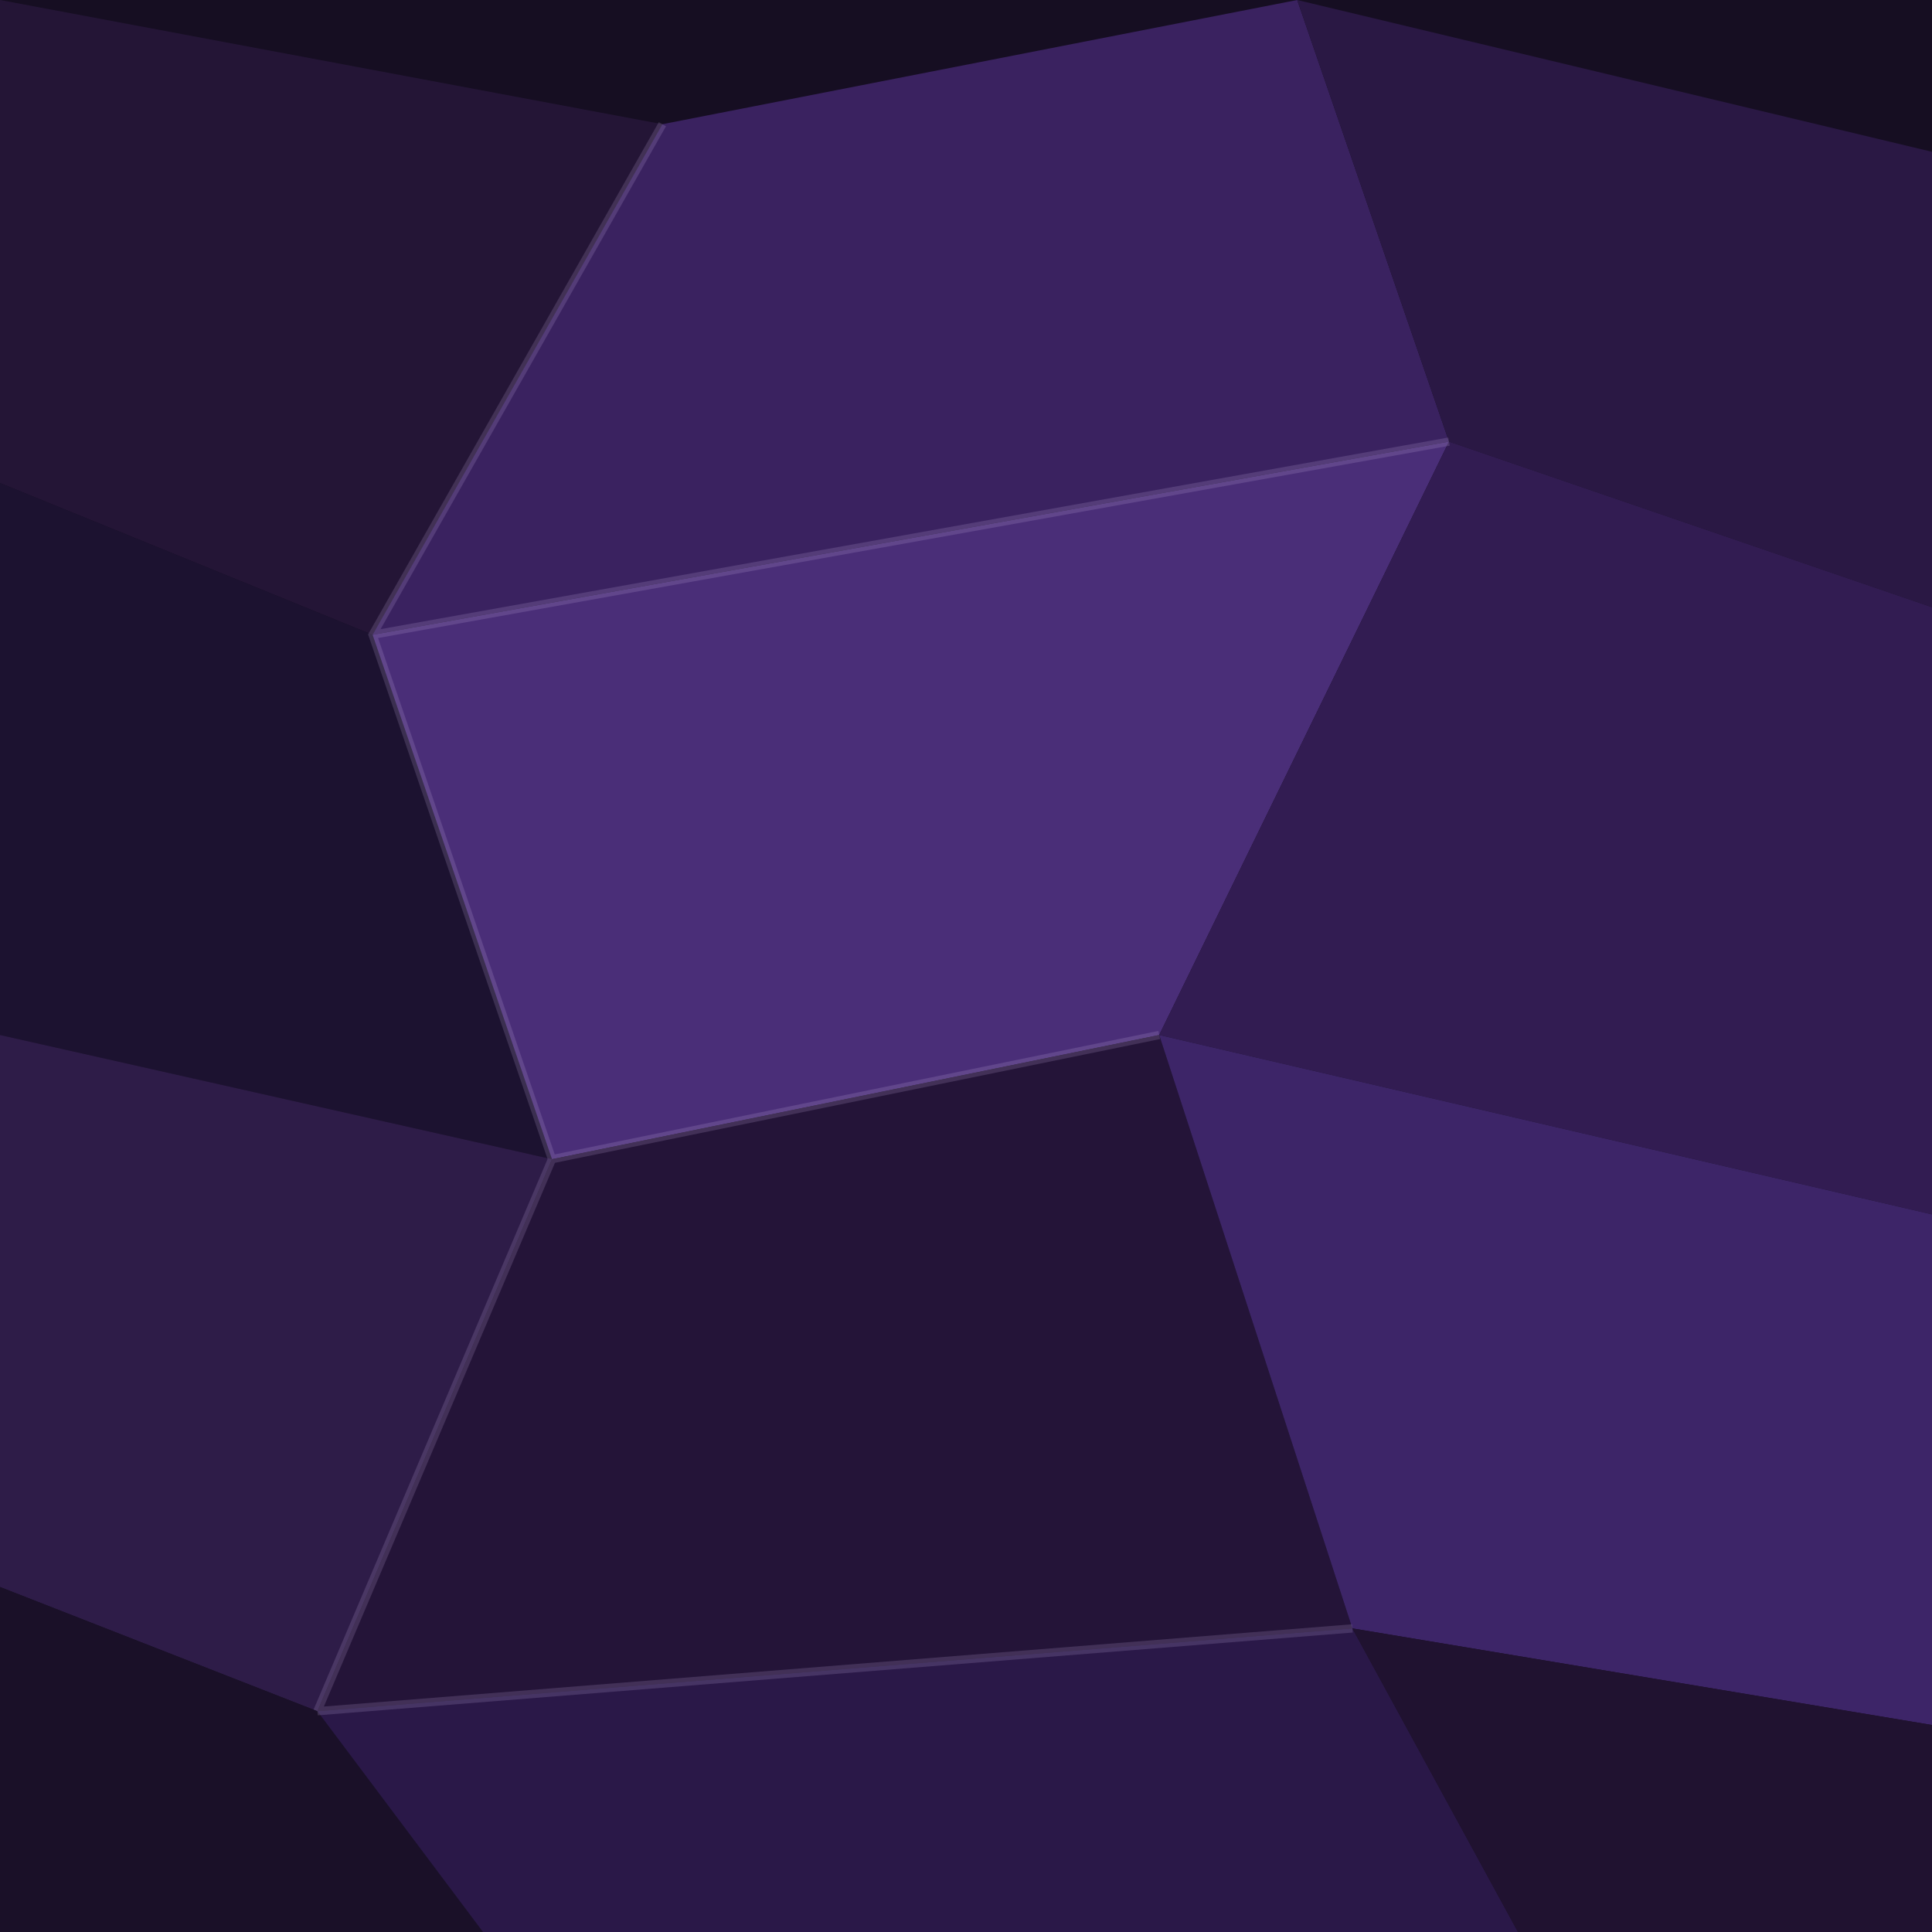
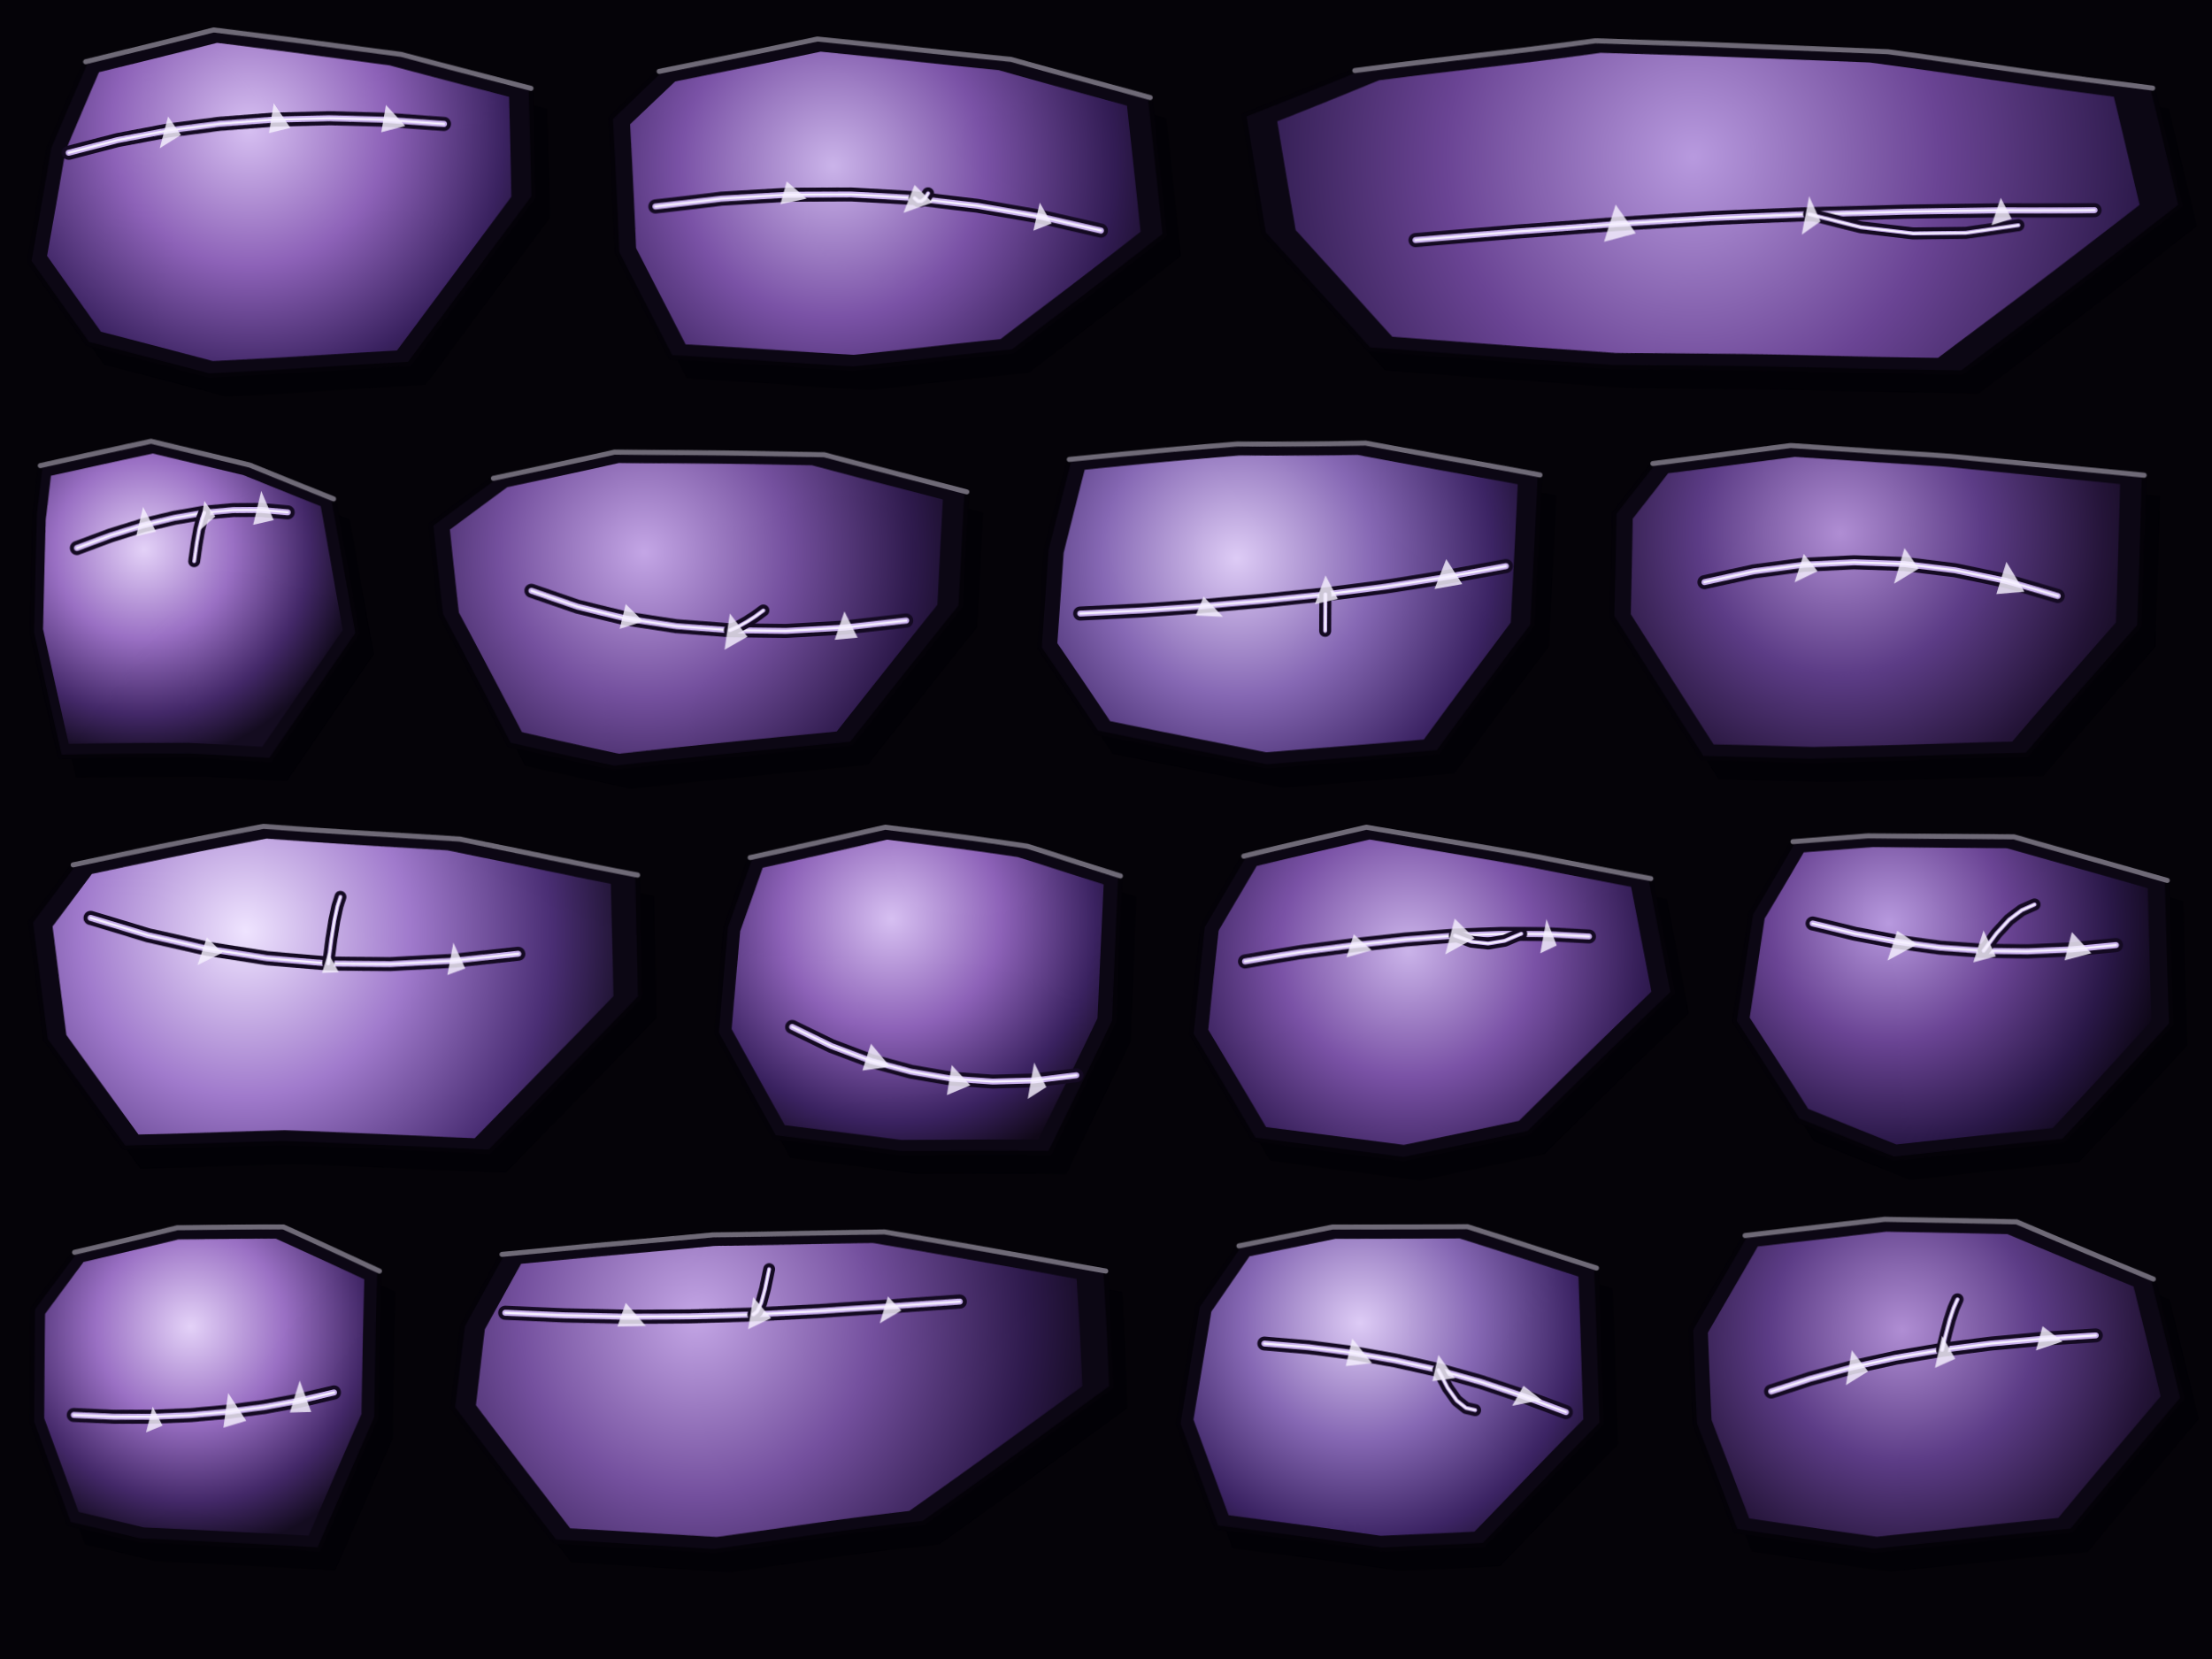
- <svg xmlns="http://www.w3.org/2000/svg" width="280" height="280" viewBox="0 0 280 280">
-   <rect width="280" height="280" fill="#160e22" />
-   <polygon points="0,0 96,18 54,92 0,70" fill="#241536" />
-   <polygon points="96,18 188,0 210,64 54,92" fill="#3a2260" />
-   <polygon points="188,0 280,22 280,88 210,64" fill="#2a1844" />
-   <polygon points="0,70 54,92 80,168 0,150" fill="#1c1230" />
-   <polygon points="54,92 210,64 168,150 80,168" fill="#4a2e78" />
-   <polygon points="210,64 280,88 280,176 168,150" fill="#321c52" />
-   <polygon points="0,150 80,168 46,248 0,230" fill="#2e1c48" />
-   <polygon points="80,168 168,150 196,236 46,248" fill="#241438" />
-   <polygon points="168,150 280,176 280,250 196,236" fill="#3d2568" />
-   <polygon points="0,230 46,248 70,280 0,280" fill="#1a1028" />
-   <polygon points="46,248 196,236 220,280 70,280" fill="#2a1848" />
-   <polygon points="196,236 280,250 280,280 220,280" fill="#201230" />
-   <path d="M54 92 L210 64 M80 168 L168 150 M46 248 L196 236 M96 18 L54 92 L80 168 L46 248" fill="none" stroke="#c9b6e8" stroke-opacity=".18" stroke-width="1.2" />
+ <svg xmlns="http://www.w3.org/2000/svg" width="960" height="720" viewBox="0 0 960 720">
+   <defs>
+     <filter id="hew" x="-2%" y="-2%" width="104%" height="104%">
+       <feTurbulence type="fractalNoise" baseFrequency="0.006" numOctaves="2" seed="4" result="n" />
+       <feDisplacementMap in="SourceGraphic" in2="n" scale="2.4" xChannelSelector="R" yChannelSelector="G" />
+     </filter>
+     <radialGradient id="s0" cx="108.4" cy="55.7" r="142.0" gradientUnits="userSpaceOnUse">
+       <stop offset="0%" stop-color="#d7c0f2" />
+       <stop offset="42%" stop-color="#8d62b8" />
+       <stop offset="78%" stop-color="#3a2260" />
+       <stop offset="100%" stop-color="#100818" />
+     </radialGradient>
+     <clipPath id="c0">
+       <polygon points="37.7,26.9 92.9,13.0 173.7,23.7 230.2,38.8 231.4,85.8 177.6,158.0 90.5,163.0 38.2,149.3 13.0,113.4 21.9,64.0" />
+     </clipPath>
+     <radialGradient id="s1" cx="361.0" cy="72.1" r="157.5" gradientUnits="userSpaceOnUse">
+       <stop offset="0%" stop-color="#cbb4ea" />
+       <stop offset="42%" stop-color="#7a52a6" />
+       <stop offset="78%" stop-color="#321c54" />
+       <stop offset="100%" stop-color="#0e0716" />
+     </radialGradient>
+     <clipPath id="c1">
+       <polygon points="286.2,31.4 354.4,16.9 438.3,25.3 499.3,42.6 505.9,101.9 439.4,152.9 370.0,160.0 291.3,155.3 267.7,109.8 264.9,51.8" />
+     </clipPath>
+     <radialGradient id="s2" cx="734.6" cy="68.3" r="254.8" gradientUnits="userSpaceOnUse">
+       <stop offset="0%" stop-color="#b89adf" />
+       <stop offset="42%" stop-color="#6a4494" />
+       <stop offset="78%" stop-color="#2a1848" />
+       <stop offset="100%" stop-color="#0c0614" />
+     </radialGradient>
+     <clipPath id="c2">
+       <polygon points="588.5,30.5 692.1,17.6 819.4,22.8 933.7,38.3 946.3,89.7 851.4,161.7 699.9,159.7 594.7,151.4 548.9,101.1 540.3,49.9" />
+     </clipPath>
+     <radialGradient id="s3" cx="62.3" cy="238.7" r="92.4" gradientUnits="userSpaceOnUse">
+       <stop offset="0%" stop-color="#e4d2f8" />
+       <stop offset="42%" stop-color="#9a70c4" />
+       <stop offset="78%" stop-color="#432868" />
+       <stop offset="100%" stop-color="#140c20" />
+     </radialGradient>
+     <clipPath id="c3">
+       <polygon points="17.3,202.4 65.2,191.7 108.0,201.8 144.6,216.4 155.3,275.1 117.6,330.1 82.6,328.5 25.9,328.9 13.7,274.4 14.9,223.1" />
+     </clipPath>
+     <radialGradient id="s4" cx="279.8" cy="239.5" r="150.0" gradientUnits="userSpaceOnUse">
+       <stop offset="0%" stop-color="#c4a6e6" />
+       <stop offset="42%" stop-color="#74509e" />
+       <stop offset="78%" stop-color="#2e1a4c" />
+       <stop offset="100%" stop-color="#0c0614" />
+     </radialGradient>
+     <clipPath id="c4">
+       <polygon points="214.2,207.4 266.9,195.9 357.6,197.1 419.4,213.5 416.8,263.3 369.4,322.9 266.7,333.0 220.8,322.8 191.4,266.8 187.1,227.6" />
+     </clipPath>
+     <radialGradient id="s5" cx="537.3" cy="242.5" r="142.0" gradientUnits="userSpaceOnUse">
+       <stop offset="0%" stop-color="#deccf6" />
+       <stop offset="42%" stop-color="#8668b4" />
+       <stop offset="78%" stop-color="#3c2464" />
+       <stop offset="100%" stop-color="#120a1c" />
+     </radialGradient>
+     <clipPath id="c5">
+       <polygon points="463.9,199.5 537.3,192.5 593.2,191.8 668.2,206.4 665.4,271.4 624.5,326.7 550.3,333.0 475.6,318.2 450.7,281.3 453.8,238.6" />
+     </clipPath>
+     <radialGradient id="s6" cx="798.5" cy="231.6" r="146.9" gradientUnits="userSpaceOnUse">
+       <stop offset="0%" stop-color="#b08ed4" />
+       <stop offset="42%" stop-color="#5c3c86" />
+       <stop offset="78%" stop-color="#241438" />
+       <stop offset="100%" stop-color="#0a0612" />
+     </radialGradient>
+     <clipPath id="c6">
+       <polygon points="716.9,201.5 776.9,193.7 846.4,198.2 930.4,206.0 928.9,271.3 880.1,328.0 785.0,330.1 738.4,328.7 699.3,267.7 700.1,222.9" />
+     </clipPath>
+     <radialGradient id="s7" cx="106.1" cy="404.4" r="171.1" gradientUnits="userSpaceOnUse">
+       <stop offset="0%" stop-color="#efe4ff" />
+       <stop offset="42%" stop-color="#a07acc" />
+       <stop offset="78%" stop-color="#4a2e74" />
+       <stop offset="100%" stop-color="#160e24" />
+     </radialGradient>
+     <clipPath id="c7">
+       <polygon points="31.4,376.1 114.1,359.0 199.6,363.9 276.9,379.2 277.7,432.1 212.6,499.5 122.8,496.5 53.4,498.2 19.7,451.6 13.1,400.7" />
+     </clipPath>
+     <radialGradient id="s8" cx="386.7" cy="398.6" r="114.1" gradientUnits="userSpaceOnUse">
+       <stop offset="0%" stop-color="#d7c0f2" />
+       <stop offset="42%" stop-color="#8d62b8" />
+       <stop offset="78%" stop-color="#3a2260" />
+       <stop offset="100%" stop-color="#100818" />
+     </radialGradient>
+     <clipPath id="c8">
+       <polygon points="325.4,371.9 383.7,359.0 445.3,367.3 486.4,379.6 483.6,442.9 456.0,500.8 391.1,500.9 336.1,493.6 311.0,447.7 314.9,401.7" />
+     </clipPath>
+     <radialGradient id="s9" cx="610.7" cy="412.3" r="132.1" gradientUnits="userSpaceOnUse">
+       <stop offset="0%" stop-color="#cbb4ea" />
+       <stop offset="42%" stop-color="#7a52a6" />
+       <stop offset="78%" stop-color="#321c54" />
+       <stop offset="100%" stop-color="#0e0716" />
+     </radialGradient>
+     <clipPath id="c9">
+       <polygon points="540.3,371.4 593.1,359.0 667.4,371.7 716.0,380.7 726.0,430.6 663.3,491.9 609.0,503.0 543.9,494.7 517.0,448.7 522.3,401.7" />
+     </clipPath>
+     <radialGradient id="s10" cx="819.6" cy="400.5" r="123.4" gradientUnits="userSpaceOnUse">
+       <stop offset="0%" stop-color="#b89adf" />
+       <stop offset="42%" stop-color="#6a4494" />
+       <stop offset="78%" stop-color="#2a1848" />
+       <stop offset="100%" stop-color="#0c0614" />
+     </radialGradient>
+     <clipPath id="c10">
+       <polygon points="777.4,365.0 810.2,362.6 874.3,363.3 940.3,382.1 942.3,444.4 895.0,494.9 822.0,503.0 780.6,486.5 752.7,443.3 759.3,396.3" />
+     </clipPath>
+     <radialGradient id="s11" cx="82.5" cy="575.9" r="98.0" gradientUnits="userSpaceOnUse">
+       <stop offset="0%" stop-color="#e4d2f8" />
+       <stop offset="42%" stop-color="#9a70c4" />
+       <stop offset="78%" stop-color="#432868" />
+       <stop offset="100%" stop-color="#140c20" />
+     </radialGradient>
+     <clipPath id="c11">
+       <polygon points="32.0,543.4 76.5,533.0 122.8,532.9 164.8,551.8 164.1,614.9 138.1,672.9 60.4,669.1 29.7,661.5 13.5,616.9 14.0,567.8" />
+     </clipPath>
+     <radialGradient id="s12" cx="302.4" cy="571.8" r="183.5" gradientUnits="userSpaceOnUse">
+       <stop offset="0%" stop-color="#c4a6e6" />
+       <stop offset="42%" stop-color="#74509e" />
+       <stop offset="78%" stop-color="#2e1a4c" />
+       <stop offset="100%" stop-color="#0c0614" />
+     </radialGradient>
+     <clipPath id="c12">
+       <polygon points="218.1,544.4 309.2,535.9 384.3,535.2 479.5,551.6 481.8,602.2 400.8,661.3 309.8,673.0 240.8,668.6 197.1,610.6 201.3,575.3" />
+     </clipPath>
+     <radialGradient id="s13" cx="590.1" cy="574.1" r="121.5" gradientUnits="userSpaceOnUse">
+       <stop offset="0%" stop-color="#deccf6" />
+       <stop offset="42%" stop-color="#8668b4" />
+       <stop offset="78%" stop-color="#3c2464" />
+       <stop offset="100%" stop-color="#120a1c" />
+     </radialGradient>
+     <clipPath id="c13">
+       <polygon points="537.4,540.5 578.0,532.2 637.0,532.1 693.4,550.0 695.9,617.6 643.8,670.7 599.6,673.0 527.8,663.0 511.0,618.0 519.4,566.7" />
+     </clipPath>
+     <radialGradient id="s14" cx="826.1" cy="576.7" r="137.6" gradientUnits="userSpaceOnUse">
+       <stop offset="0%" stop-color="#b08ed4" />
+       <stop offset="42%" stop-color="#5c3c86" />
+       <stop offset="78%" stop-color="#241438" />
+       <stop offset="100%" stop-color="#0a0612" />
+     </radialGradient>
+     <clipPath id="c14">
+       <polygon points="758.0,536.1 818.3,529.0 874.9,530.0 934.3,554.8 947.0,607.0 898.8,664.7 813.5,673.0 753.5,664.0 736.2,617.5 734.6,576.7" />
+     </clipPath>
+   </defs>
+   <rect width="960" height="720" fill="#050308" />
+   <g filter="url(#hew)">
+     <polygon points="44.7,35.9 99.9,22.0 180.7,32.7 237.2,47.8 238.4,94.8 184.6,167.0 97.5,172.0 45.2,158.3 20.0,122.4 28.9,73.0" fill="#020106" />
+     <polygon points="293.2,40.4 361.4,25.9 445.3,34.3 506.3,51.6 512.9,110.9 446.4,161.9 377.0,169.0 298.3,164.3 274.7,118.8 271.9,60.8" fill="#020106" />
+     <polygon points="595.5,39.5 699.1,26.6 826.4,31.8 940.7,47.3 953.3,98.7 858.4,170.7 706.9,168.7 601.7,160.4 555.9,110.1 547.3,58.9" fill="#020106" />
+     <polygon points="24.3,211.4 72.2,200.7 115.0,210.8 151.6,225.4 162.3,284.1 124.6,339.1 89.6,337.5 32.9,337.9 20.7,283.4 21.9,232.1" fill="#020106" />
+     <polygon points="221.2,216.4 273.9,204.9 364.6,206.1 426.4,222.5 423.8,272.3 376.4,331.9 273.7,342.0 227.8,331.8 198.4,275.8 194.1,236.6" fill="#020106" />
+     <polygon points="470.9,208.5 544.3,201.5 600.2,200.8 675.2,215.4 672.4,280.4 631.5,335.7 557.3,342.0 482.6,327.2 457.7,290.3 460.8,247.6" fill="#020106" />
+     <polygon points="723.9,210.5 783.9,202.7 853.4,207.2 937.4,215.0 935.9,280.3 887.1,337.0 792.0,339.1 745.4,337.7 706.3,276.7 707.1,231.9" fill="#020106" />
+     <polygon points="38.4,385.1 121.1,368.0 206.6,372.9 283.9,388.2 284.7,441.1 219.6,508.5 129.8,505.5 60.4,507.2 26.7,460.6 20.1,409.7" fill="#020106" />
+     <polygon points="332.4,380.9 390.7,368.0 452.3,376.3 493.4,388.6 490.6,451.9 463.0,509.8 398.1,509.9 343.1,502.6 318.0,456.7 321.9,410.7" fill="#020106" />
+     <polygon points="547.3,380.4 600.1,368.0 674.4,380.7 723.0,389.7 733.0,439.6 670.3,500.9 616.0,512.0 550.9,503.7 524.0,457.7 529.3,410.7" fill="#020106" />
+     <polygon points="784.4,374.0 817.2,371.6 881.3,372.3 947.3,391.1 949.3,453.4 902.0,503.9 829.0,512.0 787.6,495.5 759.7,452.3 766.3,405.3" fill="#020106" />
+     <polygon points="39.0,552.4 83.5,542.0 129.8,541.9 171.8,560.8 171.1,623.9 145.1,681.9 67.4,678.1 36.7,670.5 20.5,625.9 21.0,576.8" fill="#020106" />
+     <polygon points="225.1,553.4 316.2,544.9 391.3,544.2 486.5,560.6 488.8,611.2 407.8,670.3 316.8,682.0 247.8,677.6 204.1,619.6 208.3,584.3" fill="#020106" />
+     <polygon points="544.4,549.5 585.0,541.2 644.0,541.1 700.4,559.0 702.9,626.6 650.8,679.7 606.6,682.0 534.8,672.0 518.0,627.0 526.4,575.7" fill="#020106" />
+     <polygon points="765.0,545.1 825.3,538.0 881.9,539.0 941.3,563.8 954.0,616.0 905.8,673.7 820.5,682.0 760.5,673.0 743.2,626.5 741.6,585.7" fill="#020106" />
+     <polygon points="37.7,26.9 92.9,13.0 173.7,23.7 230.2,38.8 231.4,85.8 177.6,158.0 90.5,163.0 38.2,149.3 13.0,113.4 21.9,64.0" fill="#0c0714" stroke="#040208" stroke-width="2" stroke-linejoin="round" />
+     <polygon points="43.5,31.4 94.4,18.6 168.7,28.5 220.6,42.4 221.7,85.6 172.3,152.1 92.2,156.6 44.0,144.0 20.8,111.0 29.0,65.5" fill="url(#s0)" />
+     <polyline points="37.7,26.9 92.9,13.0 173.7,23.7 230.2,38.8" fill="none" stroke="#f3e9ff" stroke-opacity="0.45" stroke-width="2.2" stroke-linecap="round" />
+     <polygon points="286.2,31.4 354.4,16.9 438.3,25.3 499.3,42.6 505.9,101.9 439.4,152.9 370.0,160.0 291.3,155.3 267.7,109.8 264.9,51.8" fill="#0c0714" stroke="#040208" stroke-width="2" stroke-linejoin="round" />
+     <polygon points="293.1,35.7 355.8,22.4 433.0,30.0 489.1,46.0 495.2,100.5 434.0,147.5 370.1,154.0 297.7,149.7 276.0,107.8 273.4,54.4" fill="url(#s1)" />
+     <polyline points="286.2,31.4 354.4,16.9 438.3,25.3 499.3,42.6" fill="none" stroke="#f3e9ff" stroke-opacity="0.45" stroke-width="2.2" stroke-linecap="round" />
+     <polygon points="588.5,30.5 692.1,17.6 819.4,22.8 933.7,38.3 946.3,89.7 851.4,161.7 699.9,159.7 594.7,151.4 548.9,101.1 540.3,49.9" fill="#0c0714" stroke="#040208" stroke-width="2" stroke-linejoin="round" />
+     <polygon points="599.1,34.7 694.4,22.8 811.6,27.5 916.7,41.9 928.3,89.1 841.1,155.3 701.6,153.5 604.8,145.9 562.8,99.6 554.8,52.5" fill="url(#s2)" />
+     <polyline points="588.5,30.5 692.1,17.6 819.4,22.8 933.7,38.3" fill="none" stroke="#f3e9ff" stroke-opacity="0.45" stroke-width="2.2" stroke-linecap="round" />
+     <polygon points="17.3,202.4 65.2,191.7 108.0,201.8 144.6,216.4 155.3,275.1 117.6,330.1 82.6,328.5 25.9,328.9 13.7,274.4 14.9,223.1" fill="#0c0714" stroke="#040208" stroke-width="2" stroke-linejoin="round" />
+     <polygon points="21.9,206.8 65.9,197.0 105.3,206.2 139.0,219.6 148.8,273.6 114.1,324.3 82.0,322.8 29.8,323.2 18.6,273.0 19.7,225.8" fill="url(#s3)" />
+     <polyline points="17.3,202.4 65.2,191.7 108.0,201.8 144.6,216.4" fill="none" stroke="#f3e9ff" stroke-opacity="0.45" stroke-width="2.2" stroke-linecap="round" />
+     <polygon points="214.2,207.4 266.9,195.9 357.6,197.1 419.4,213.5 416.8,263.3 369.4,322.9 266.7,333.0 220.8,322.8 191.4,266.8 187.1,227.6" fill="#0c0714" stroke="#040208" stroke-width="2" stroke-linejoin="round" />
+     <polygon points="220.3,211.2 268.8,200.6 352.3,201.7 409.1,216.8 406.7,262.7 363.1,317.5 268.7,326.8 226.4,317.3 199.3,265.9 195.4,229.8" fill="url(#s4)" />
+     <polyline points="214.2,207.4 266.9,195.9 357.6,197.1 419.4,213.5" fill="none" stroke="#f3e9ff" stroke-opacity="0.45" stroke-width="2.2" stroke-linecap="round" />
+     <polygon points="463.9,199.5 537.3,192.5 593.2,191.8 668.2,206.4 665.4,271.4 624.5,326.7 550.3,333.0 475.6,318.2 450.7,281.3 453.8,238.6" fill="#0c0714" stroke="#040208" stroke-width="2" stroke-linejoin="round" />
+     <polygon points="470.6,204.0 538.2,197.5 589.6,196.9 658.6,210.4 656.0,270.2 618.4,321.1 550.1,326.8 481.5,313.2 458.5,279.2 461.4,240.0" fill="url(#s5)" />
+     <polyline points="463.9,199.5 537.3,192.5 593.2,191.8 668.2,206.4" fill="none" stroke="#f3e9ff" stroke-opacity="0.45" stroke-width="2.2" stroke-linecap="round" />
+     <polygon points="716.9,201.5 776.9,193.7 846.4,198.2 930.4,206.0 928.9,271.3 880.1,328.0 785.0,330.1 738.4,328.7 699.3,267.7 700.1,222.9" fill="#0c0714" stroke="#040208" stroke-width="2" stroke-linejoin="round" />
+     <polygon points="723.5,205.7 778.8,198.6 842.7,202.7 919.9,209.9 918.6,270.0 873.7,322.2 786.2,324.0 743.4,322.8 707.4,266.7 708.1,225.4" fill="url(#s6)" />
+     <polyline points="716.9,201.5 776.9,193.7 846.4,198.2 930.4,206.0" fill="none" stroke="#f3e9ff" stroke-opacity="0.45" stroke-width="2.2" stroke-linecap="round" />
+     <polygon points="31.4,376.1 114.1,359.0 199.6,363.9 276.9,379.2 277.7,432.1 212.6,499.5 122.8,496.5 53.4,498.2 19.7,451.6 13.1,400.7" fill="#0c0714" stroke="#040208" stroke-width="2" stroke-linejoin="round" />
+     <polygon points="39.5,380.1 115.5,364.3 194.2,368.8 265.3,382.9 266.0,431.6 206.1,493.6 123.5,490.8 59.7,492.4 28.7,449.5 22.6,402.7" fill="url(#s7)" />
+     <polyline points="31.4,376.1 114.1,359.0 199.6,363.9 276.9,379.2" fill="none" stroke="#f3e9ff" stroke-opacity="0.45" stroke-width="2.2" stroke-linecap="round" />
+     <polygon points="325.4,371.9 383.7,359.0 445.3,367.3 486.4,379.6 483.6,442.9 456.0,500.8 391.1,500.9 336.1,493.6 311.0,447.7 314.9,401.7" fill="#0c0714" stroke="#040208" stroke-width="2" stroke-linejoin="round" />
+     <polygon points="330.8,376.3 384.5,364.4 441.1,372.0 479.0,383.3 476.3,441.6 450.9,494.9 391.3,495.0 340.7,488.3 317.6,446.0 321.2,403.7" fill="url(#s8)" />
+     <polyline points="325.4,371.9 383.7,359.0 445.3,367.3 486.4,379.6" fill="none" stroke="#f3e9ff" stroke-opacity="0.45" stroke-width="2.2" stroke-linecap="round" />
+     <polygon points="540.3,371.4 593.1,359.0 667.4,371.7 716.0,380.7 726.0,430.6 663.3,491.9 609.0,503.0 543.9,494.7 517.0,448.7 522.3,401.7" fill="#0c0714" stroke="#040208" stroke-width="2" stroke-linejoin="round" />
+     <polygon points="545.9,375.7 594.5,364.3 662.8,376.0 707.5,384.3 716.7,430.1 659.0,486.6 609.1,496.8 549.2,489.2 524.4,446.8 529.3,403.6" fill="url(#s9)" />
+     <polyline points="540.3,371.4 593.1,359.0 667.4,371.7 716.0,380.7" fill="none" stroke="#f3e9ff" stroke-opacity="0.45" stroke-width="2.2" stroke-linecap="round" />
+     <polygon points="777.4,365.0 810.2,362.6 874.3,363.3 940.3,382.1 942.3,444.4 895.0,494.9 822.0,503.0 780.6,486.5 752.7,443.3 759.3,396.3" fill="#0c0714" stroke="#040208" stroke-width="2" stroke-linejoin="round" />
+     <polygon points="782.1,369.7 812.3,367.5 871.2,368.2 931.9,385.5 933.7,442.7 890.3,489.3 823.1,496.7 785.0,481.5 759.3,441.7 765.3,398.5" fill="url(#s10)" />
+     <polyline points="777.4,365.0 810.2,362.6 874.3,363.3 940.3,382.1" fill="none" stroke="#f3e9ff" stroke-opacity="0.45" stroke-width="2.2" stroke-linecap="round" />
+     <polygon points="32.0,543.4 76.5,533.0 122.8,532.9 164.8,551.8 164.1,614.9 138.1,672.9 60.4,669.1 29.7,661.5 13.5,616.9 14.0,567.8" fill="#0c0714" stroke="#040208" stroke-width="2" stroke-linejoin="round" />
+     <polygon points="35.9,547.6 76.9,538.1 119.5,538.0 158.2,555.4 157.5,613.4 133.6,666.8 62.1,663.3 33.9,656.3 18.9,615.2 19.4,570.1" fill="url(#s11)" />
+     <polyline points="32.0,543.4 76.5,533.0 122.8,532.9 164.8,551.8" fill="none" stroke="#f3e9ff" stroke-opacity="0.45" stroke-width="2.2" stroke-linecap="round" />
+     <polygon points="218.1,544.4 309.2,535.9 384.3,535.2 479.5,551.6 481.8,602.2 400.8,661.3 309.8,673.0 240.8,668.6 197.1,610.6 201.3,575.3" fill="#0c0714" stroke="#040208" stroke-width="2" stroke-linejoin="round" />
+     <polygon points="226.4,548.5 310.2,540.7 379.3,540.0 466.9,555.1 469.1,601.7 394.6,656.1 310.8,666.8 247.4,662.8 207.1,609.4 210.9,576.9" fill="url(#s12)" />
+     <polyline points="218.1,544.4 309.2,535.9 384.3,535.2 479.5,551.6" fill="none" stroke="#f3e9ff" stroke-opacity="0.45" stroke-width="2.2" stroke-linecap="round" />
+     <polygon points="537.4,540.5 578.0,532.2 637.0,532.1 693.4,550.0 695.9,617.6 643.8,670.7 599.6,673.0 527.8,663.0 511.0,618.0 519.4,566.7" fill="#0c0714" stroke="#040208" stroke-width="2" stroke-linejoin="round" />
+     <polygon points="542.0,545.0 579.3,537.3 633.6,537.2 685.5,553.7 687.8,615.9 639.8,664.8 599.2,666.9 533.1,657.7 517.7,616.2 525.4,569.1" fill="url(#s13)" />
+     <polyline points="537.4,540.5 578.0,532.2 637.0,532.1 693.4,550.0" fill="none" stroke="#f3e9ff" stroke-opacity="0.45" stroke-width="2.2" stroke-linecap="round" />
+     <polygon points="758.0,536.1 818.3,529.0 874.9,530.0 934.3,554.8 947.0,607.0 898.8,664.7 813.5,673.0 753.5,664.0 736.2,617.5 734.6,576.7" fill="#0c0714" stroke="#040208" stroke-width="2" stroke-linejoin="round" />
+     <polygon points="763.5,540.8 819.0,534.3 871.0,535.3 925.7,558.0 937.4,606.1 893.0,659.1 814.6,666.8 759.4,658.5 743.5,615.7 742.0,578.1" fill="url(#s14)" />
+     <polyline points="758.0,536.1 818.3,529.0 874.9,530.0 934.3,554.8" fill="none" stroke="#f3e9ff" stroke-opacity="0.45" stroke-width="2.2" stroke-linecap="round" />
+     <g clip-path="url(#c0)">
+       <polyline points="30.4,66.3 51.5,60.8 73.3,56.6 95.7,53.6 118.8,51.9 142.7,51.4 167.1,52.1 192.3,54.0" fill="none" stroke="#140a22" stroke-width="6.1" stroke-linecap="round" stroke-linejoin="round" />
+       <polyline points="30.4,66.3 51.5,60.8 73.3,56.6 95.7,53.6 118.8,51.9 142.7,51.4 167.1,52.1 192.3,54.0" fill="none" stroke="#c9b0ee" stroke-width="2.6" stroke-linecap="round" stroke-linejoin="round" />
+       <polyline points="30.4,66.3 51.5,60.8 73.3,56.6 95.7,53.6 118.8,51.9 142.7,51.4 167.1,52.1 192.3,54.0" fill="none" stroke="#f8f3ff" stroke-width="0.9" stroke-linecap="round" stroke-linejoin="round" />
+     </g>
+     <polygon points="73.3,50.5 78.9,58.5 69.7,64.3" fill="#f7f2ff" opacity="0.82" clip-path="url(#c0)" />
+     <polygon points="118.8,44.8 126.0,55.5 116.8,57.7" fill="#f7f2ff" opacity="0.82" clip-path="url(#c0)" />
+     <polygon points="167.1,45.7 175.5,54.8 165.1,57.5" fill="#f7f2ff" opacity="0.82" clip-path="url(#c0)" />
+     <g clip-path="url(#c1)">
+       <polyline points="284.3,89.8 312.7,86.5 340.9,84.9 368.8,84.8 396.4,86.2 423.8,89.3 450.9,93.9 477.8,100.0" fill="none" stroke="#140a22" stroke-width="6.1" stroke-linecap="round" stroke-linejoin="round" />
+       <polyline points="284.3,89.8 312.7,86.5 340.9,84.9 368.8,84.8 396.4,86.2 423.8,89.3 450.9,93.9 477.8,100.0" fill="none" stroke="#c9b0ee" stroke-width="2.6" stroke-linecap="round" stroke-linejoin="round" />
+       <polyline points="284.3,89.8 312.7,86.5 340.9,84.9 368.8,84.8 396.4,86.2 423.8,89.3 450.9,93.9 477.8,100.0" fill="none" stroke="#f8f3ff" stroke-width="0.9" stroke-linecap="round" stroke-linejoin="round" />
+     </g>
+     <g clip-path="url(#c1)">
+       <polyline points="396.4,86.2 397.9,87.5 399.3,87.5 400.8,86.4 402.3,84.0" fill="none" stroke="#140a22" stroke-width="5.2" stroke-linecap="round" stroke-linejoin="round" />
+       <polyline points="396.4,86.2 397.9,87.5 399.3,87.5 400.8,86.4 402.3,84.0" fill="none" stroke="#c9b0ee" stroke-width="1.7" stroke-linecap="round" stroke-linejoin="round" />
+       <polyline points="396.4,86.2 397.9,87.5 399.3,87.5 400.8,86.4 402.3,84.0" fill="none" stroke="#f8f3ff" stroke-width="0.8" stroke-linecap="round" stroke-linejoin="round" />
+     </g>
+     <polygon points="340.9,79.1 349.4,86.6 338.1,89.0" fill="#f7f2ff" opacity="0.82" clip-path="url(#c1)" />
+     <polygon points="396.4,80.4 404.2,88.0 391.5,92.7" fill="#f7f2ff" opacity="0.82" clip-path="url(#c1)" />
+     <polygon points="450.9,87.8 456.1,96.9 448.1,100.1" fill="#f7f2ff" opacity="0.82" clip-path="url(#c1)" />
+     <g clip-path="url(#c2)">
+       <polyline points="615.0,104.1 658.2,100.5 700.9,97.4 743.3,95.0 785.3,93.2 826.8,91.9 868.0,91.2 908.7,91.2" fill="none" stroke="#140a22" stroke-width="6.1" stroke-linecap="round" stroke-linejoin="round" />
+       <polyline points="615.0,104.1 658.2,100.5 700.9,97.4 743.3,95.0 785.3,93.2 826.8,91.9 868.0,91.2 908.7,91.2" fill="none" stroke="#c9b0ee" stroke-width="2.6" stroke-linecap="round" stroke-linejoin="round" />
+       <polyline points="615.0,104.1 658.2,100.5 700.9,97.4 743.3,95.0 785.3,93.2 826.8,91.9 868.0,91.2 908.7,91.2" fill="none" stroke="#f8f3ff" stroke-width="0.9" stroke-linecap="round" stroke-linejoin="round" />
+     </g>
+     <g clip-path="url(#c2)">
+       <polyline points="785.3,93.2 807.9,98.7 830.5,101.3 853.1,101.0 875.7,97.6" fill="none" stroke="#140a22" stroke-width="5.2" stroke-linecap="round" stroke-linejoin="round" />
+       <polyline points="785.3,93.2 807.9,98.7 830.5,101.3 853.1,101.0 875.7,97.6" fill="none" stroke="#c9b0ee" stroke-width="1.7" stroke-linecap="round" stroke-linejoin="round" />
+       <polyline points="785.3,93.2 807.9,98.7 830.5,101.3 853.1,101.0 875.7,97.6" fill="none" stroke="#f8f3ff" stroke-width="0.8" stroke-linecap="round" stroke-linejoin="round" />
+     </g>
+     <polygon points="700.9,88.9 709.7,101.5 696.0,105.1" fill="#f7f2ff" opacity="0.82" clip-path="url(#c2)" />
+     <polygon points="785.3,85.4 790.3,96.3 782.1,102.1" fill="#f7f2ff" opacity="0.82" clip-path="url(#c2)" />
+     <polygon points="868.0,85.8 872.8,94.9 864.1,97.6" fill="#f7f2ff" opacity="0.82" clip-path="url(#c2)" />
+     <g clip-path="url(#c3)">
+       <polyline points="33.2,238.0 47.7,232.6 61.7,228.2 75.3,224.9 88.3,222.6 100.9,221.4 113.0,221.3 124.6,222.3" fill="none" stroke="#140a22" stroke-width="6.1" stroke-linecap="round" stroke-linejoin="round" />
+       <polyline points="33.2,238.0 47.7,232.6 61.7,228.2 75.3,224.9 88.3,222.6 100.9,221.4 113.0,221.3 124.6,222.3" fill="none" stroke="#c9b0ee" stroke-width="2.6" stroke-linecap="round" stroke-linejoin="round" />
+       <polyline points="33.2,238.0 47.7,232.6 61.7,228.2 75.3,224.9 88.3,222.6 100.9,221.4 113.0,221.3 124.6,222.3" fill="none" stroke="#f8f3ff" stroke-width="0.9" stroke-linecap="round" stroke-linejoin="round" />
+     </g>
+     <g clip-path="url(#c3)">
+       <polyline points="88.3,222.6 87.3,225.3 86.2,229.7 85.2,235.9 84.2,243.8" fill="none" stroke="#140a22" stroke-width="5.2" stroke-linecap="round" stroke-linejoin="round" />
+       <polyline points="88.3,222.6 87.3,225.3 86.2,229.7 85.2,235.9 84.2,243.8" fill="none" stroke="#c9b0ee" stroke-width="1.7" stroke-linecap="round" stroke-linejoin="round" />
+       <polyline points="88.3,222.6 87.3,225.3 86.2,229.7 85.2,235.9 84.2,243.8" fill="none" stroke="#f8f3ff" stroke-width="0.8" stroke-linecap="round" stroke-linejoin="round" />
+     </g>
+     <polygon points="61.7,220.2 67.4,230.9 58.8,232.9" fill="#f7f2ff" opacity="0.82" clip-path="url(#c3)" />
+     <polygon points="88.3,217.5 93.1,224.2 86.2,230.5" fill="#f7f2ff" opacity="0.82" clip-path="url(#c3)" />
+     <polygon points="113.0,213.0 118.5,225.7 109.6,227.8" fill="#f7f2ff" opacity="0.82" clip-path="url(#c3)" />
+     <g clip-path="url(#c4)">
+       <polyline points="230.8,256.3 250.7,263.0 271.6,268.1 293.7,271.6 316.9,273.5 341.3,273.8 366.7,272.4 393.3,269.5" fill="none" stroke="#140a22" stroke-width="6.1" stroke-linecap="round" stroke-linejoin="round" />
+       <polyline points="230.8,256.3 250.7,263.0 271.6,268.1 293.7,271.6 316.9,273.5 341.3,273.8 366.7,272.4 393.3,269.5" fill="none" stroke="#c9b0ee" stroke-width="2.6" stroke-linecap="round" stroke-linejoin="round" />
+       <polyline points="230.8,256.3 250.7,263.0 271.6,268.1 293.7,271.6 316.9,273.5 341.3,273.8 366.7,272.4 393.3,269.5" fill="none" stroke="#f8f3ff" stroke-width="0.9" stroke-linecap="round" stroke-linejoin="round" />
+     </g>
+     <g clip-path="url(#c4)">
+       <polyline points="316.9,273.5 320.6,271.9 324.2,269.9 327.8,267.6 331.5,264.9" fill="none" stroke="#140a22" stroke-width="5.2" stroke-linecap="round" stroke-linejoin="round" />
+       <polyline points="316.9,273.5 320.6,271.9 324.2,269.9 327.8,267.6 331.5,264.9" fill="none" stroke="#c9b0ee" stroke-width="1.7" stroke-linecap="round" stroke-linejoin="round" />
+       <polyline points="316.9,273.5 320.6,271.9 324.2,269.9 327.8,267.6 331.5,264.9" fill="none" stroke="#f8f3ff" stroke-width="0.8" stroke-linecap="round" stroke-linejoin="round" />
+     </g>
+     <polygon points="271.6,261.9 279.2,269.4 268.9,272.6" fill="#f7f2ff" opacity="0.82" clip-path="url(#c4)" />
+     <polygon points="316.9,266.2 324.6,276.3 314.6,282.0" fill="#f7f2ff" opacity="0.82" clip-path="url(#c4)" />
+     <polygon points="366.7,265.4 372.4,276.8 362.5,277.7" fill="#f7f2ff" opacity="0.82" clip-path="url(#c4)" />
+     <g clip-path="url(#c5)">
+       <polyline points="468.5,266.3 495.7,265.0 522.7,263.2 549.4,260.9 575.9,258.0 602.1,254.5 628.0,250.4 653.7,245.8" fill="none" stroke="#140a22" stroke-width="6.1" stroke-linecap="round" stroke-linejoin="round" />
+       <polyline points="468.5,266.3 495.7,265.0 522.7,263.2 549.4,260.9 575.9,258.0 602.1,254.5 628.0,250.4 653.7,245.8" fill="none" stroke="#c9b0ee" stroke-width="2.6" stroke-linecap="round" stroke-linejoin="round" />
+       <polyline points="468.5,266.3 495.7,265.0 522.7,263.2 549.4,260.9 575.9,258.0 602.1,254.5 628.0,250.4 653.7,245.8" fill="none" stroke="#f8f3ff" stroke-width="0.9" stroke-linecap="round" stroke-linejoin="round" />
+     </g>
+     <g clip-path="url(#c5)">
+       <polyline points="575.9,258.0 575.9,261.9 575.9,265.9 575.9,270.0 575.9,274.0" fill="none" stroke="#140a22" stroke-width="5.2" stroke-linecap="round" stroke-linejoin="round" />
+       <polyline points="575.9,258.0 575.9,261.9 575.9,265.9 575.9,270.0 575.9,274.0" fill="none" stroke="#c9b0ee" stroke-width="1.7" stroke-linecap="round" stroke-linejoin="round" />
+       <polyline points="575.9,258.0 575.9,261.9 575.9,265.9 575.9,270.0 575.9,274.0" fill="none" stroke="#f8f3ff" stroke-width="0.8" stroke-linecap="round" stroke-linejoin="round" />
+     </g>
+     <polygon points="522.7,259.1 531.2,267.9 519.2,267.3" fill="#f7f2ff" opacity="0.82" clip-path="url(#c5)" />
+     <polygon points="575.9,249.7 581.3,260.0 571.4,262.3" fill="#f7f2ff" opacity="0.82" clip-path="url(#c5)" />
+     <polygon points="628.0,242.6 635.0,253.5 623.0,255.6" fill="#f7f2ff" opacity="0.82" clip-path="url(#c5)" />
+     <g clip-path="url(#c6)">
+       <polyline points="739.3,253.0 760.8,248.3 782.5,245.4 804.3,244.4 826.3,245.2 848.4,247.9 870.7,252.5 893.1,258.8" fill="none" stroke="#140a22" stroke-width="6.1" stroke-linecap="round" stroke-linejoin="round" />
+       <polyline points="739.3,253.0 760.8,248.3 782.5,245.4 804.3,244.4 826.3,245.2 848.4,247.9 870.7,252.5 893.1,258.8" fill="none" stroke="#c9b0ee" stroke-width="2.6" stroke-linecap="round" stroke-linejoin="round" />
+       <polyline points="739.3,253.0 760.8,248.3 782.5,245.4 804.3,244.4 826.3,245.2 848.4,247.9 870.7,252.5 893.1,258.8" fill="none" stroke="#f8f3ff" stroke-width="0.9" stroke-linecap="round" stroke-linejoin="round" />
+     </g>
+     <polygon points="782.5,240.7 788.5,248.2 778.5,253.0" fill="#f7f2ff" opacity="0.82" clip-path="url(#c6)" />
+     <polygon points="826.3,238.3 832.5,247.2 821.7,253.7" fill="#f7f2ff" opacity="0.82" clip-path="url(#c6)" />
+     <polygon points="870.7,244.2 878.6,257.1 866.4,258.2" fill="#f7f2ff" opacity="0.82" clip-path="url(#c6)" />
+     <g clip-path="url(#c7)">
+       <polyline points="39.0,399.1 63.9,406.6 89.4,412.2 115.3,416.0 141.9,418.1 168.9,418.3 196.5,416.8 224.7,413.5" fill="none" stroke="#140a22" stroke-width="6.1" stroke-linecap="round" stroke-linejoin="round" />
+       <polyline points="39.0,399.1 63.9,406.6 89.4,412.2 115.3,416.0 141.9,418.1 168.9,418.3 196.5,416.8 224.7,413.5" fill="none" stroke="#c9b0ee" stroke-width="2.6" stroke-linecap="round" stroke-linejoin="round" />
+       <polyline points="39.0,399.1 63.9,406.6 89.4,412.2 115.3,416.0 141.9,418.1 168.9,418.3 196.5,416.8 224.7,413.5" fill="none" stroke="#f8f3ff" stroke-width="0.9" stroke-linecap="round" stroke-linejoin="round" />
+     </g>
+     <g clip-path="url(#c7)">
+       <polyline points="141.9,418.1 143.3,407.8 144.7,399.5 146.1,393.3 147.5,389.1" fill="none" stroke="#140a22" stroke-width="5.2" stroke-linecap="round" stroke-linejoin="round" />
+       <polyline points="141.9,418.1 143.3,407.8 144.7,399.5 146.1,393.3 147.5,389.1" fill="none" stroke="#c9b0ee" stroke-width="1.7" stroke-linecap="round" stroke-linejoin="round" />
+       <polyline points="141.9,418.1 143.3,407.8 144.7,399.5 146.1,393.3 147.5,389.1" fill="none" stroke="#f8f3ff" stroke-width="0.8" stroke-linecap="round" stroke-linejoin="round" />
+     </g>
+     <polygon points="89.4,407.4 96.1,413.9 85.4,419.3" fill="#f7f2ff" opacity="0.82" clip-path="url(#c7)" />
+     <polygon points="141.9,413.5 146.5,421.9 139.2,422.2" fill="#f7f2ff" opacity="0.82" clip-path="url(#c7)" />
+     <polygon points="196.5,408.9 201.6,420.1 193.8,423.0" fill="#f7f2ff" opacity="0.82" clip-path="url(#c7)" />
+     <g clip-path="url(#c8)">
+       <polyline points="344.0,445.2 361.1,453.6 378.3,460.2 395.7,465.0 413.3,468.1 431.1,469.4 449.0,468.9 467.2,466.6" fill="none" stroke="#140a22" stroke-width="6.1" stroke-linecap="round" stroke-linejoin="round" />
+       <polyline points="344.0,445.2 361.1,453.6 378.3,460.2 395.7,465.0 413.3,468.1 431.1,469.4 449.0,468.9 467.2,466.6" fill="none" stroke="#c9b0ee" stroke-width="2.6" stroke-linecap="round" stroke-linejoin="round" />
+       <polyline points="344.0,445.2 361.1,453.6 378.3,460.2 395.7,465.0 413.3,468.1 431.1,469.4 449.0,468.9 467.2,466.6" fill="none" stroke="#f8f3ff" stroke-width="0.9" stroke-linecap="round" stroke-linejoin="round" />
+     </g>
+     <polygon points="378.3,452.7 386.7,462.8 374.6,464.4" fill="#f7f2ff" opacity="0.82" clip-path="url(#c8)" />
+     <polygon points="413.3,462.1 421.4,471.0 411.2,475.3" fill="#f7f2ff" opacity="0.82" clip-path="url(#c8)" />
+     <polygon points="449.0,461.0 454.3,471.8 446.3,477.0" fill="#f7f2ff" opacity="0.82" clip-path="url(#c8)" />
+     <g clip-path="url(#c9)">
+       <polyline points="540.7,417.1 564.5,413.1 587.5,410.0 609.6,407.6 630.8,406.0 651.2,405.3 670.7,405.3 689.3,406.1" fill="none" stroke="#140a22" stroke-width="6.1" stroke-linecap="round" stroke-linejoin="round" />
+       <polyline points="540.7,417.1 564.5,413.1 587.5,410.0 609.6,407.6 630.8,406.0 651.2,405.3 670.7,405.3 689.3,406.1" fill="none" stroke="#c9b0ee" stroke-width="2.6" stroke-linecap="round" stroke-linejoin="round" />
+       <polyline points="540.7,417.1 564.5,413.1 587.5,410.0 609.6,407.6 630.8,406.0 651.2,405.3 670.7,405.3 689.3,406.1" fill="none" stroke="#f8f3ff" stroke-width="0.9" stroke-linecap="round" stroke-linejoin="round" />
+     </g>
+     <g clip-path="url(#c9)">
+       <polyline points="630.8,406.0 638.0,408.7 645.2,409.5 652.4,408.3 659.7,405.2" fill="none" stroke="#140a22" stroke-width="5.2" stroke-linecap="round" stroke-linejoin="round" />
+       <polyline points="630.8,406.0 638.0,408.7 645.2,409.5 652.4,408.3 659.7,405.2" fill="none" stroke="#c9b0ee" stroke-width="1.7" stroke-linecap="round" stroke-linejoin="round" />
+       <polyline points="630.8,406.0 638.0,408.7 645.2,409.5 652.4,408.3 659.7,405.2" fill="none" stroke="#f8f3ff" stroke-width="0.8" stroke-linecap="round" stroke-linejoin="round" />
+     </g>
+     <polygon points="587.5,405.3 595.1,412.2 584.3,415.3" fill="#f7f2ff" opacity="0.82" clip-path="url(#c9)" />
+     <polygon points="630.8,398.6 639.3,407.2 626.6,414.2" fill="#f7f2ff" opacity="0.82" clip-path="url(#c9)" />
+     <polygon points="670.7,398.7 675.2,410.2 668.0,413.7" fill="#f7f2ff" opacity="0.82" clip-path="url(#c9)" />
+     <g clip-path="url(#c10)">
+       <polyline points="786.1,400.8 804.6,405.3 823.2,408.7 842.0,411.1 860.8,412.4 879.8,412.7 899.0,412.0 918.2,410.2" fill="none" stroke="#140a22" stroke-width="6.1" stroke-linecap="round" stroke-linejoin="round" />
+       <polyline points="786.1,400.8 804.6,405.3 823.2,408.7 842.0,411.1 860.8,412.4 879.8,412.7 899.0,412.0 918.2,410.2" fill="none" stroke="#c9b0ee" stroke-width="2.6" stroke-linecap="round" stroke-linejoin="round" />
+       <polyline points="786.1,400.8 804.6,405.3 823.2,408.7 842.0,411.1 860.8,412.4 879.8,412.7 899.0,412.0 918.2,410.2" fill="none" stroke="#f8f3ff" stroke-width="0.9" stroke-linecap="round" stroke-linejoin="round" />
+     </g>
+     <g clip-path="url(#c10)">
+       <polyline points="860.8,412.4 866.4,404.9 871.9,399.0 877.4,394.9 882.9,392.5" fill="none" stroke="#140a22" stroke-width="5.2" stroke-linecap="round" stroke-linejoin="round" />
+       <polyline points="860.8,412.4 866.4,404.9 871.9,399.0 877.4,394.9 882.9,392.5" fill="none" stroke="#c9b0ee" stroke-width="1.7" stroke-linecap="round" stroke-linejoin="round" />
+       <polyline points="860.8,412.4 866.4,404.9 871.9,399.0 877.4,394.9 882.9,392.5" fill="none" stroke="#f8f3ff" stroke-width="0.8" stroke-linecap="round" stroke-linejoin="round" />
+     </g>
+     <polygon points="823.2,403.9 832.1,409.7 818.9,416.9" fill="#f7f2ff" opacity="0.82" clip-path="url(#c10)" />
+     <polygon points="860.8,403.6 866.1,414.8 856.3,417.4" fill="#f7f2ff" opacity="0.82" clip-path="url(#c10)" />
+     <polygon points="899.0,404.5 907.4,413.7 895.8,416.7" fill="#f7f2ff" opacity="0.82" clip-path="url(#c10)" />
+     <g clip-path="url(#c11)">
+       <polyline points="31.8,613.9 49.2,614.8 66.2,614.9 82.8,614.3 99.0,612.9 114.8,610.8 130.3,607.9 145.4,604.3" fill="none" stroke="#140a22" stroke-width="6.1" stroke-linecap="round" stroke-linejoin="round" />
+       <polyline points="31.8,613.9 49.2,614.8 66.2,614.9 82.8,614.3 99.0,612.9 114.8,610.8 130.3,607.9 145.4,604.3" fill="none" stroke="#c9b0ee" stroke-width="2.6" stroke-linecap="round" stroke-linejoin="round" />
+       <polyline points="31.8,613.9 49.2,614.8 66.2,614.9 82.8,614.3 99.0,612.9 114.8,610.8 130.3,607.9 145.4,604.3" fill="none" stroke="#f8f3ff" stroke-width="0.9" stroke-linecap="round" stroke-linejoin="round" />
+     </g>
+     <polygon points="66.2,610.5 70.5,618.8 63.3,621.7" fill="#f7f2ff" opacity="0.82" clip-path="url(#c11)" />
+     <polygon points="99.0,604.8 106.9,616.8 96.9,619.8" fill="#f7f2ff" opacity="0.82" clip-path="url(#c11)" />
+     <polygon points="130.3,599.3 135.4,612.8 126.0,613.1" fill="#f7f2ff" opacity="0.82" clip-path="url(#c11)" />
+     <g clip-path="url(#c12)">
+       <polyline points="219.7,569.7 245.1,570.8 271.5,571.4 298.7,571.3 326.8,570.7 355.8,569.5 385.7,567.7 416.6,565.3" fill="none" stroke="#140a22" stroke-width="6.1" stroke-linecap="round" stroke-linejoin="round" />
+       <polyline points="219.7,569.7 245.1,570.8 271.5,571.4 298.7,571.3 326.8,570.7 355.8,569.5 385.7,567.7 416.6,565.3" fill="none" stroke="#c9b0ee" stroke-width="2.6" stroke-linecap="round" stroke-linejoin="round" />
+       <polyline points="219.7,569.7 245.1,570.8 271.5,571.4 298.7,571.3 326.8,570.7 355.8,569.5 385.7,567.7 416.6,565.3" fill="none" stroke="#f8f3ff" stroke-width="0.9" stroke-linecap="round" stroke-linejoin="round" />
+     </g>
+     <g clip-path="url(#c12)">
+       <polyline points="326.8,570.7 328.5,569.4 330.3,565.7 332.0,559.5 333.8,551.0" fill="none" stroke="#140a22" stroke-width="5.2" stroke-linecap="round" stroke-linejoin="round" />
+       <polyline points="326.8,570.7 328.5,569.4 330.3,565.7 332.0,559.5 333.8,551.0" fill="none" stroke="#c9b0ee" stroke-width="1.7" stroke-linecap="round" stroke-linejoin="round" />
+       <polyline points="326.8,570.7 328.5,569.4 330.3,565.7 332.0,559.5 333.8,551.0" fill="none" stroke="#f8f3ff" stroke-width="0.8" stroke-linecap="round" stroke-linejoin="round" />
+     </g>
+     <polygon points="271.5,565.4 280.1,575.4 267.9,575.6" fill="#f7f2ff" opacity="0.82" clip-path="url(#c12)" />
+     <polygon points="326.8,563.1 334.6,572.4 324.5,577.1" fill="#f7f2ff" opacity="0.82" clip-path="url(#c12)" />
+     <polygon points="385.7,563.3 391.4,569.4 382.0,575.0" fill="#f7f2ff" opacity="0.82" clip-path="url(#c12)" />
+     <g clip-path="url(#c13)">
+       <polyline points="548.6,583.1 567.7,584.8 586.7,587.3 605.6,590.7 624.4,594.9 643.1,600.0 661.7,606.0 680.2,612.8" fill="none" stroke="#140a22" stroke-width="6.1" stroke-linecap="round" stroke-linejoin="round" />
+       <polyline points="548.6,583.1 567.7,584.8 586.7,587.3 605.6,590.7 624.4,594.9 643.1,600.0 661.7,606.0 680.2,612.8" fill="none" stroke="#c9b0ee" stroke-width="2.6" stroke-linecap="round" stroke-linejoin="round" />
+       <polyline points="548.6,583.1 567.7,584.8 586.7,587.3 605.6,590.7 624.4,594.9 643.1,600.0 661.7,606.0 680.2,612.8" fill="none" stroke="#f8f3ff" stroke-width="0.9" stroke-linecap="round" stroke-linejoin="round" />
+     </g>
+     <g clip-path="url(#c13)">
+       <polyline points="624.4,594.9 628.5,602.6 632.5,608.1 636.6,611.3 640.6,612.2" fill="none" stroke="#140a22" stroke-width="5.2" stroke-linecap="round" stroke-linejoin="round" />
+       <polyline points="624.4,594.9 628.5,602.6 632.5,608.1 636.6,611.3 640.6,612.2" fill="none" stroke="#c9b0ee" stroke-width="1.7" stroke-linecap="round" stroke-linejoin="round" />
+       <polyline points="624.4,594.9 628.5,602.6 632.5,608.1 636.6,611.3 640.6,612.2" fill="none" stroke="#f8f3ff" stroke-width="0.8" stroke-linecap="round" stroke-linejoin="round" />
+     </g>
+     <polygon points="586.7,581.0 595.3,591.8 583.9,593.1" fill="#f7f2ff" opacity="0.82" clip-path="url(#c13)" />
+     <polygon points="624.4,588.3 631.7,598.4 621.8,599.7" fill="#f7f2ff" opacity="0.82" clip-path="url(#c13)" />
+     <polygon points="661.7,601.5 669.7,607.6 656.8,610.2" fill="#f7f2ff" opacity="0.82" clip-path="url(#c13)" />
+     <g clip-path="url(#c14)">
+       <polyline points="769.3,603.3 786.2,597.8 804.2,593.0 823.1,588.9 843.1,585.5 864.1,582.7 886.2,580.6 909.2,579.2" fill="none" stroke="#140a22" stroke-width="6.1" stroke-linecap="round" stroke-linejoin="round" />
+       <polyline points="769.3,603.3 786.2,597.8 804.2,593.0 823.1,588.9 843.1,585.5 864.1,582.7 886.2,580.6 909.2,579.2" fill="none" stroke="#c9b0ee" stroke-width="2.6" stroke-linecap="round" stroke-linejoin="round" />
+       <polyline points="769.3,603.3 786.2,597.8 804.2,593.0 823.1,588.9 843.1,585.5 864.1,582.7 886.2,580.6 909.2,579.2" fill="none" stroke="#f8f3ff" stroke-width="0.9" stroke-linecap="round" stroke-linejoin="round" />
+     </g>
+     <g clip-path="url(#c14)">
+       <polyline points="843.1,585.5 844.8,578.4 846.4,572.3 848.0,567.4 849.7,563.5" fill="none" stroke="#140a22" stroke-width="5.2" stroke-linecap="round" stroke-linejoin="round" />
+       <polyline points="843.1,585.5 844.8,578.4 846.4,572.3 848.0,567.4 849.7,563.5" fill="none" stroke="#c9b0ee" stroke-width="1.7" stroke-linecap="round" stroke-linejoin="round" />
+       <polyline points="843.1,585.5 844.8,578.4 846.4,572.3 848.0,567.4 849.7,563.5" fill="none" stroke="#f8f3ff" stroke-width="0.8" stroke-linecap="round" stroke-linejoin="round" />
+     </g>
+     <polygon points="804.2,585.5 811.2,594.8 801.6,600.7" fill="#f7f2ff" opacity="0.82" clip-path="url(#c14)" />
+     <polygon points="843.1,579.4 848.7,589.4 840.0,593.4" fill="#f7f2ff" opacity="0.82" clip-path="url(#c14)" />
+     <polygon points="886.2,575.1 894.8,581.8 883.3,585.7" fill="#f7f2ff" opacity="0.82" clip-path="url(#c14)" />
+   </g>
</svg>
